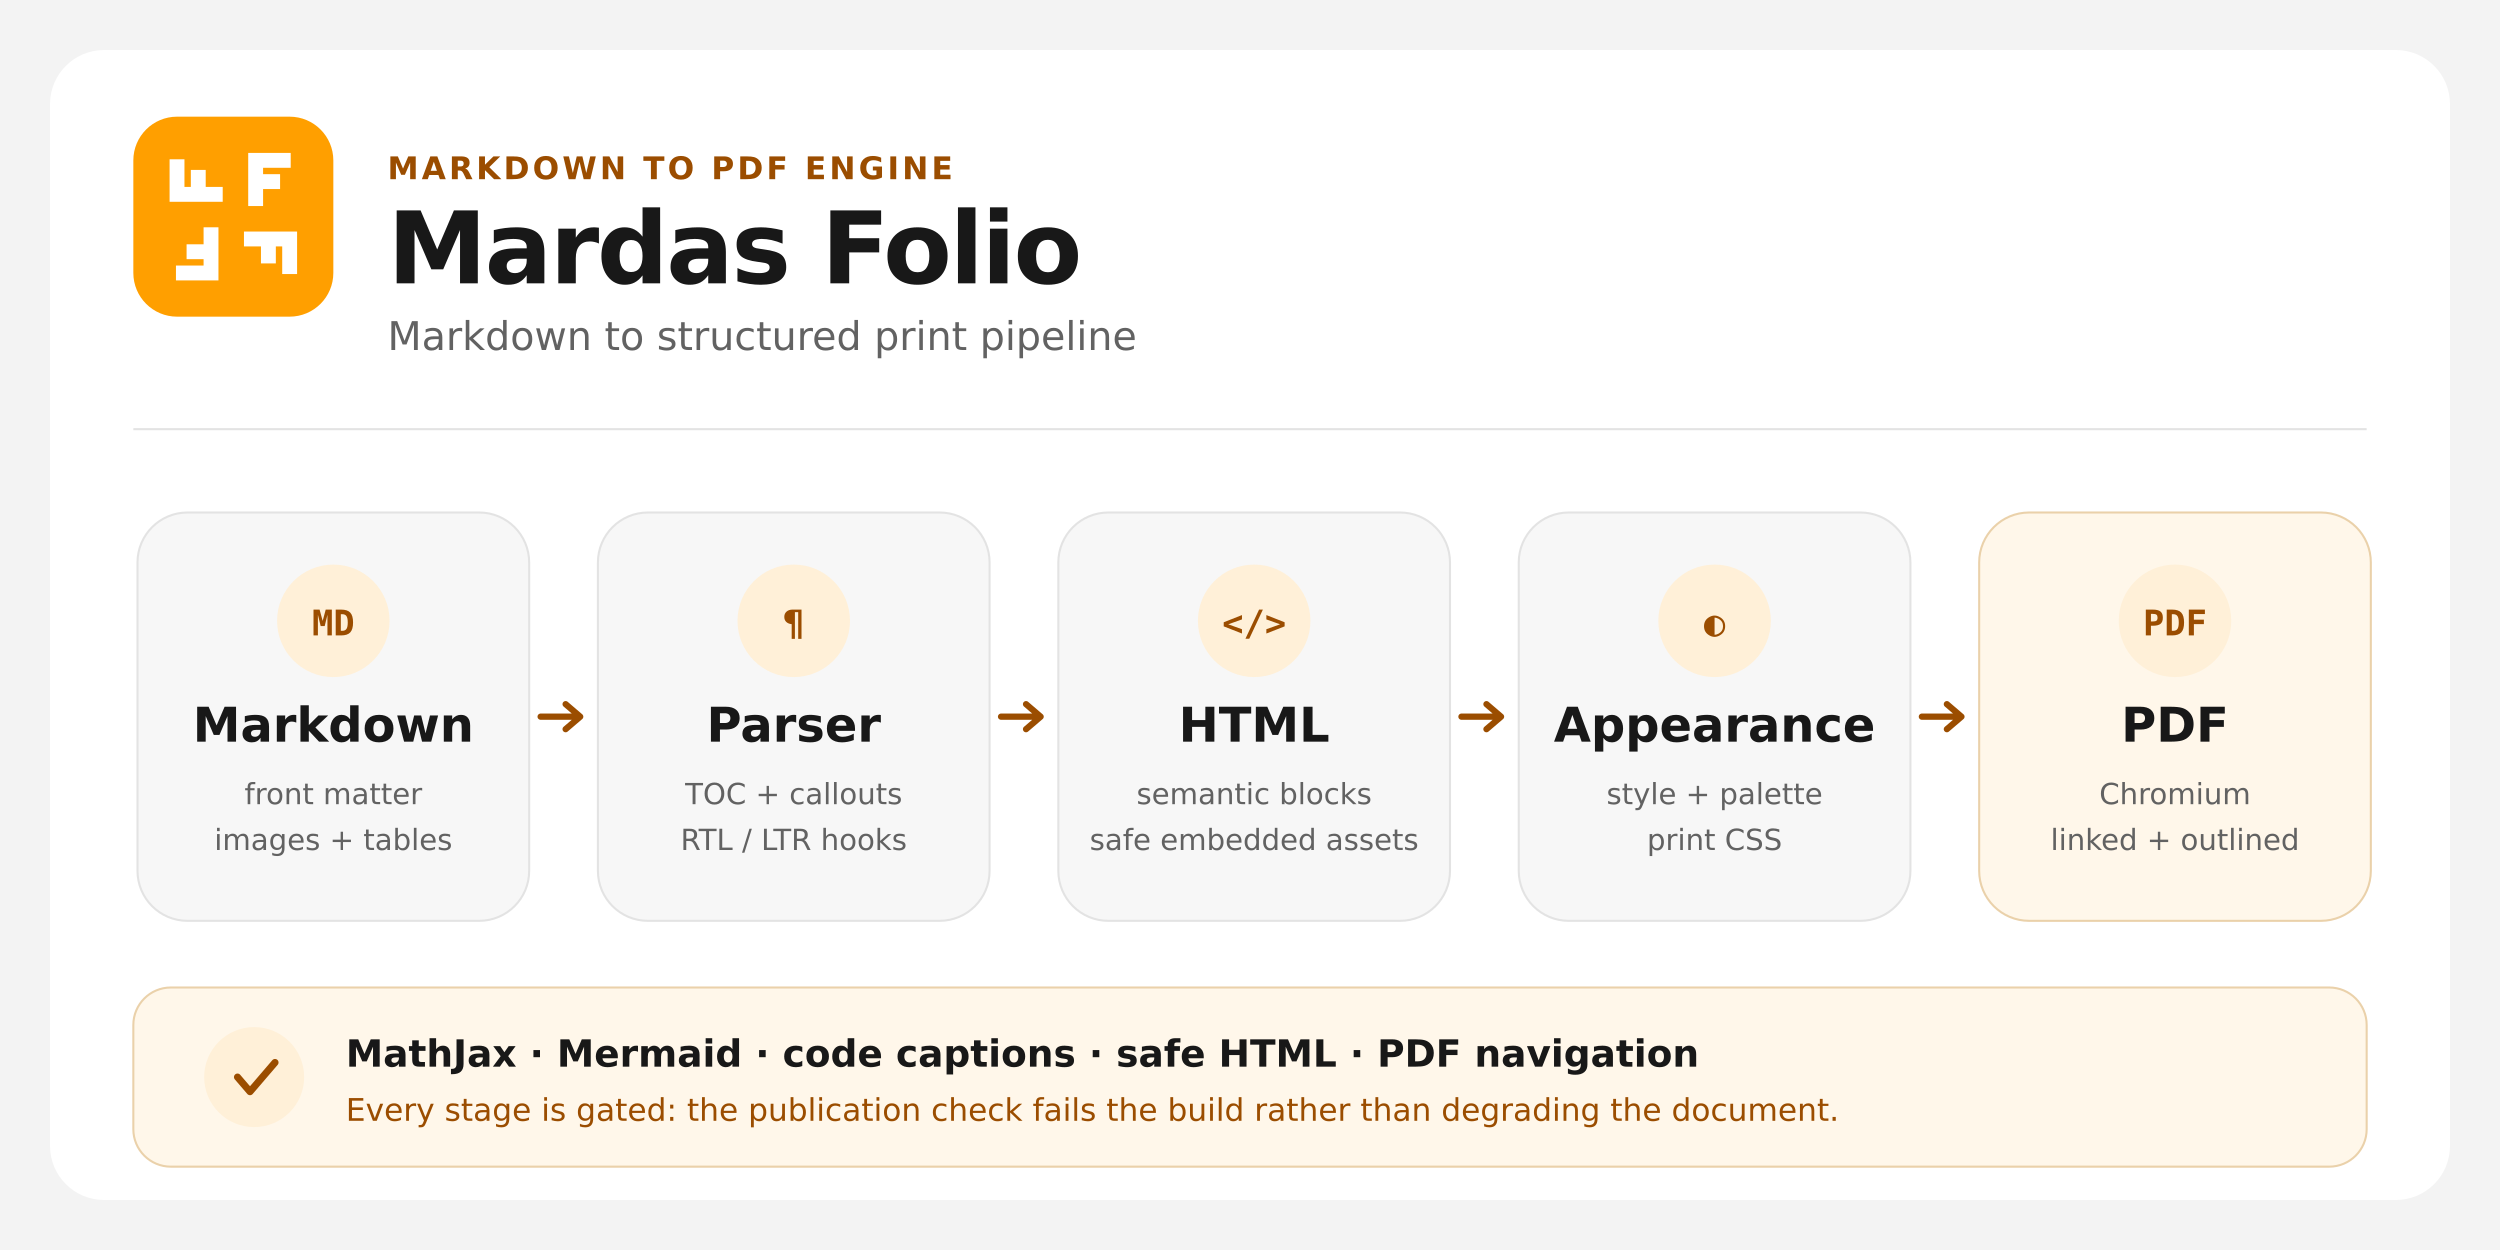
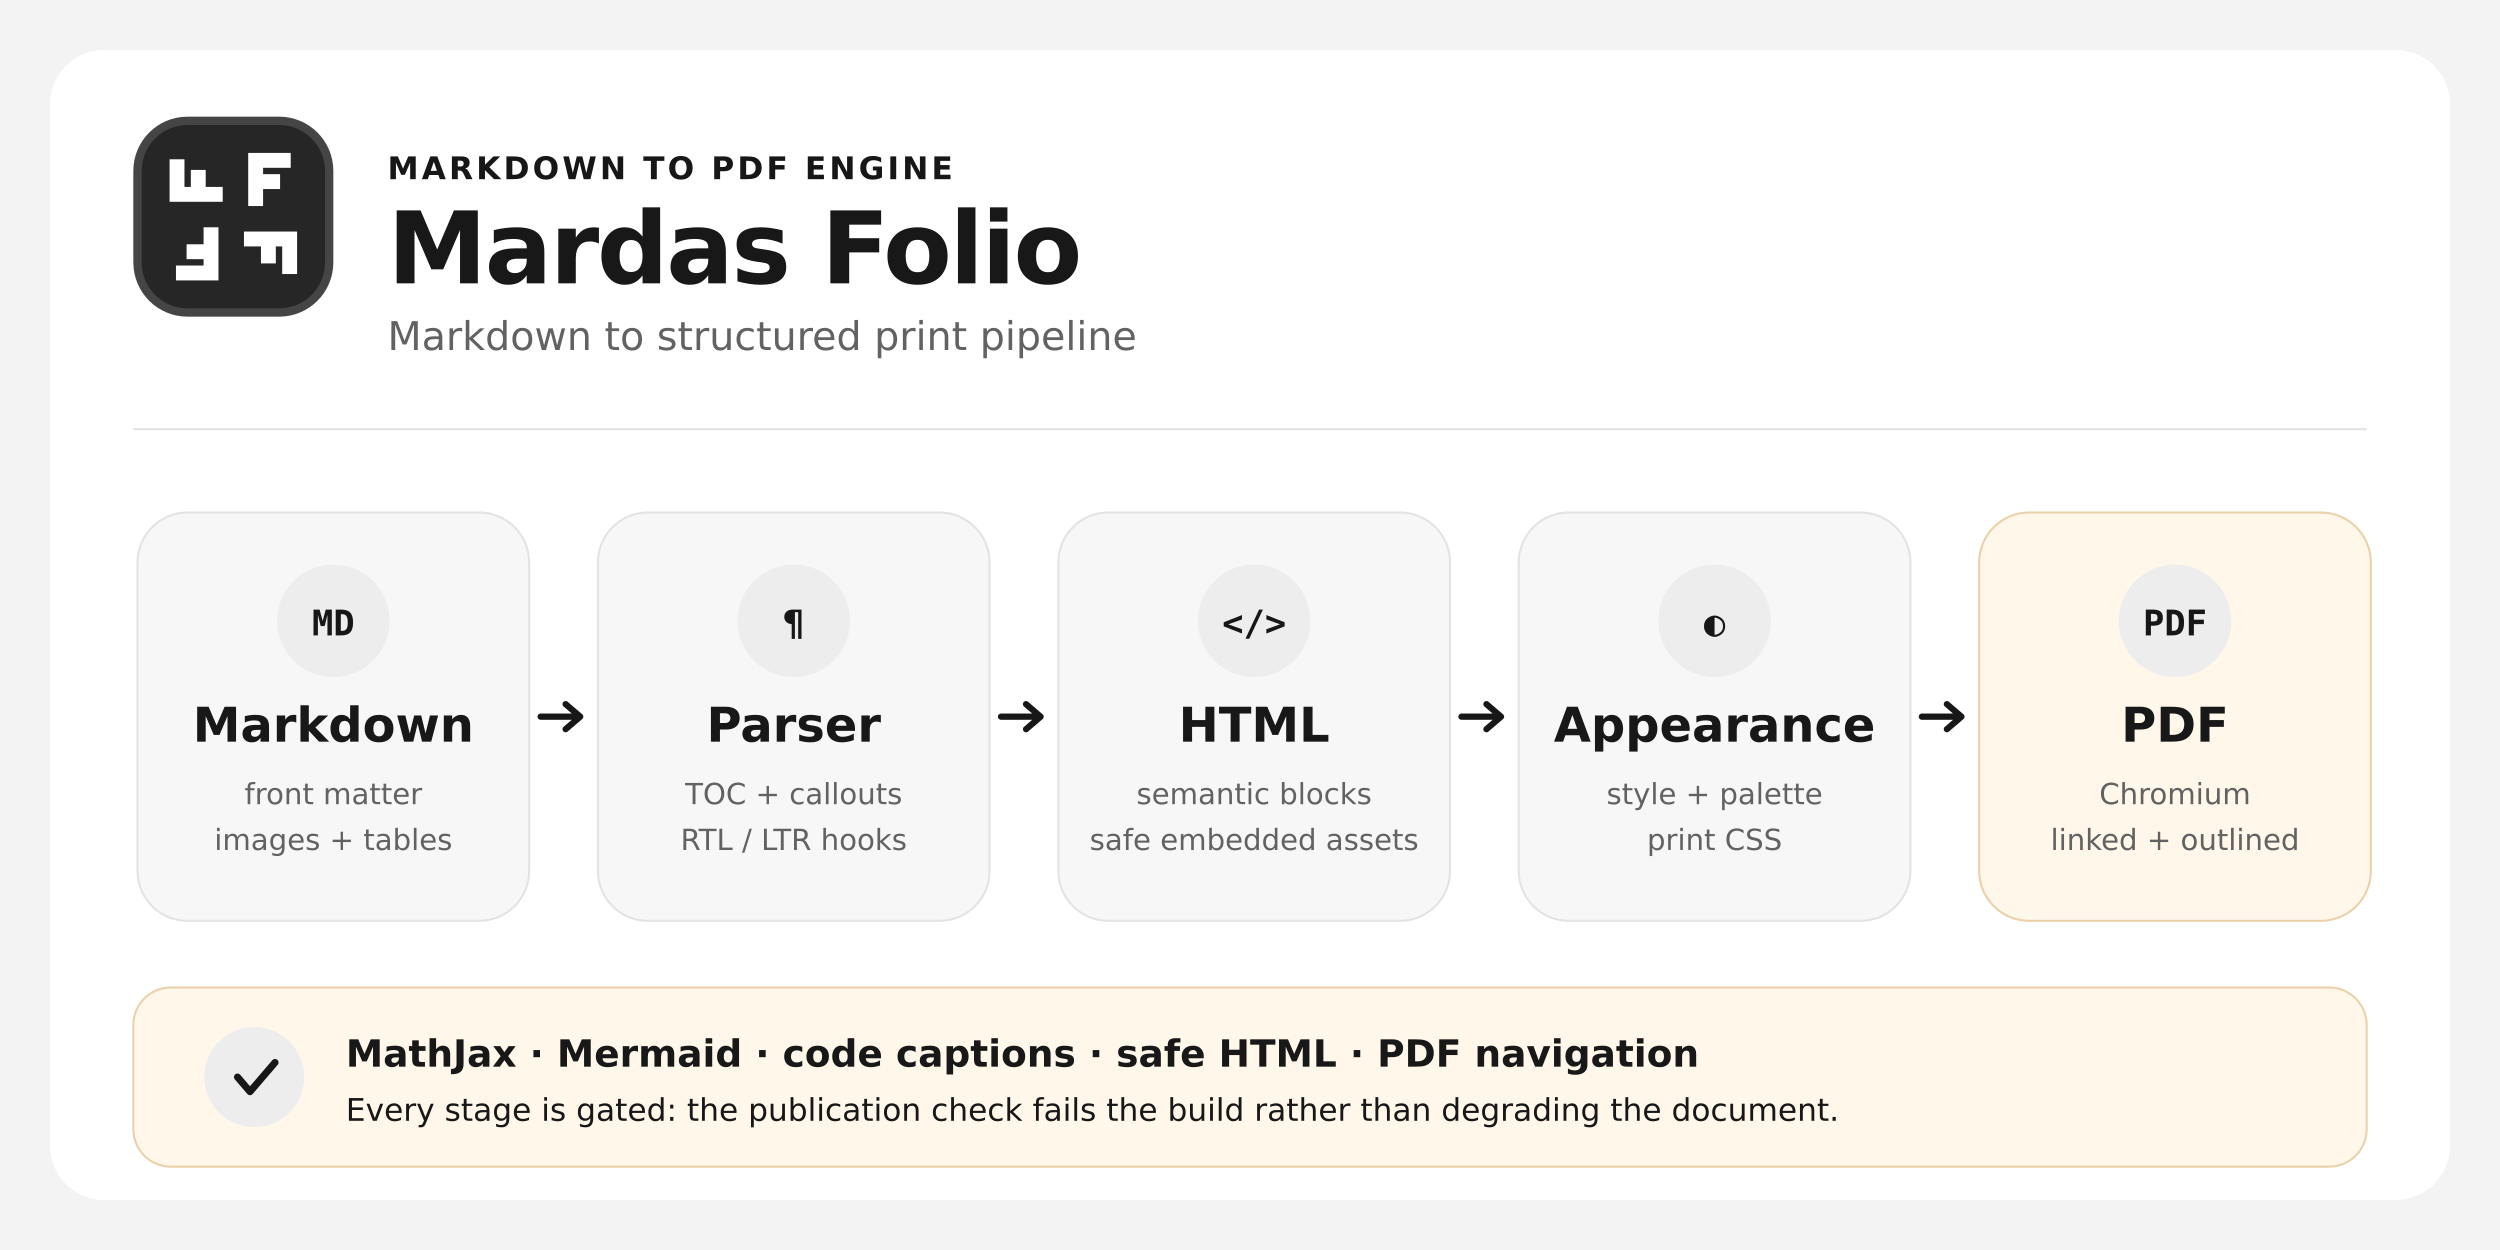
<svg xmlns="http://www.w3.org/2000/svg" width="1200" height="600" viewBox="0 0 1200 600">
  <rect width="1200" height="600" fill="#F3F3F3" />
  <rect x="24" y="24" width="1152" height="552" rx="26" fill="#FFFFFF" />
  <g transform="translate(64 56)">
-     <rect width="96" height="96" rx="21" fill="#FF9F00" />
+     <rect x="2" y="2" width="92" height="92" rx="24" fill="#262626" stroke="#454545" stroke-width="4" />
    <g transform="translate(48 48) scale(0.51)" fill="#FFFFFF">
      <g transform="rotate(0) translate(14 -60)">
        <path d="M0 0 H40 V14 H14 V20 H30 V34 H14 V50 H0 Z" />
      </g>
      <g transform="rotate(90) translate(14 -60)">
        <path d="M0 0 H40 V14 H14 V20 H30 V34 H14 V50 H0 Z" />
      </g>
      <g transform="rotate(180) translate(14 -60)">
        <path d="M0 0 H40 V14 H14 V20 H30 V34 H14 V50 H0 Z" />
      </g>
      <g transform="rotate(270) translate(14 -60)">
        <path d="M0 0 H40 V14 H14 V20 H30 V34 H14 V50 H0 Z" />
      </g>
    </g>
  </g>
-   <text x="186" y="86" font-family="Figtree,'DejaVu Sans',sans-serif" font-size="15" font-weight="700" letter-spacing="0.1em" fill="#9B4D00">MARKDOWN TO PDF ENGINE</text>
+   <text x="186" y="86" font-family="Figtree,'DejaVu Sans',sans-serif" font-size="15" font-weight="700" letter-spacing="0.1em" fill="#171717">MARKDOWN TO PDF ENGINE</text>
  <text x="186" y="136" font-family="Figtree,'DejaVu Sans',sans-serif" font-size="48" font-weight="700" letter-spacing="-1.1" fill="#181818">Mardas Folio</text>
  <text x="186" y="168" font-family="Figtree,'DejaVu Sans',sans-serif" font-size="19" fill="#626262">Markdown to structured print pipeline</text>
  <line x1="64" y1="206" x2="1136" y2="206" stroke="#E3E3E3" stroke-width="1" />
  <g transform="translate(66 246)">
    <rect width="188" height="196" rx="24" fill="#F7F7F7" stroke="#E3E3E3" />
-     <circle cx="94.0" cy="52" r="27" fill="#FFF0D8" />
-     <text x="94.0" y="59" text-anchor="middle" font-size="17" font-weight="700" font-family="'IBM Plex Mono','DejaVu Sans Mono',monospace" fill="#9B4D00">MD</text>
+     <circle cx="94.0" cy="52" r="27" fill="#EDEDED" />
+     <text x="94.0" y="59" text-anchor="middle" font-size="17" font-weight="700" font-family="'IBM Plex Mono','DejaVu Sans Mono',monospace" fill="#171717">MD</text>
    <text x="94.0" y="110" text-anchor="middle" font-size="23" font-weight="700" font-family="Figtree,'DejaVu Sans',sans-serif" fill="#181818">Markdown</text>
    <text x="94.0" y="140" text-anchor="middle" font-size="14" font-family="Figtree,'DejaVu Sans',sans-serif" fill="#626262">front matter</text>
    <text x="94.0" y="162" text-anchor="middle" font-size="14" font-family="Figtree,'DejaVu Sans',sans-serif" fill="#626262">images + tables</text>
  </g>
-   <path d="M259.5 344 H277.5 M271.5 338 L278.5 344 L271.5 350" stroke="#9B4D00" stroke-width="3" fill="none" stroke-linecap="round" stroke-linejoin="round" />
+   <path d="M259.5 344 H277.5 M271.5 338 L278.5 344 L271.5 350" stroke="#171717" stroke-width="3" fill="none" stroke-linecap="round" stroke-linejoin="round" />
  <g transform="translate(287 246)">
    <rect width="188" height="196" rx="24" fill="#F7F7F7" stroke="#E3E3E3" />
-     <circle cx="94.0" cy="52" r="27" fill="#FFF0D8" />
-     <text x="94.0" y="59" text-anchor="middle" font-size="17" font-weight="700" font-family="'IBM Plex Mono','DejaVu Sans Mono',monospace" fill="#9B4D00">¶</text>
+     <circle cx="94.0" cy="52" r="27" fill="#EDEDED" />
+     <text x="94.0" y="59" text-anchor="middle" font-size="17" font-weight="700" font-family="'IBM Plex Mono','DejaVu Sans Mono',monospace" fill="#171717">¶</text>
    <text x="94.0" y="110" text-anchor="middle" font-size="23" font-weight="700" font-family="Figtree,'DejaVu Sans',sans-serif" fill="#181818">Parser</text>
    <text x="94.0" y="140" text-anchor="middle" font-size="14" font-family="Figtree,'DejaVu Sans',sans-serif" fill="#626262">TOC + callouts</text>
    <text x="94.0" y="162" text-anchor="middle" font-size="14" font-family="Figtree,'DejaVu Sans',sans-serif" fill="#626262">RTL / LTR hooks</text>
  </g>
-   <path d="M480.5 344 H498.5 M492.5 338 L499.5 344 L492.5 350" stroke="#9B4D00" stroke-width="3" fill="none" stroke-linecap="round" stroke-linejoin="round" />
+   <path d="M480.5 344 H498.5 M492.5 338 L499.5 344 L492.5 350" stroke="#171717" stroke-width="3" fill="none" stroke-linecap="round" stroke-linejoin="round" />
  <g transform="translate(508 246)">
    <rect width="188" height="196" rx="24" fill="#F7F7F7" stroke="#E3E3E3" />
-     <circle cx="94.0" cy="52" r="27" fill="#FFF0D8" />
-     <text x="94.0" y="59" text-anchor="middle" font-size="17" font-weight="700" font-family="'IBM Plex Mono','DejaVu Sans Mono',monospace" fill="#9B4D00">&lt;/&gt;</text>
+     <circle cx="94.0" cy="52" r="27" fill="#EDEDED" />
+     <text x="94.0" y="59" text-anchor="middle" font-size="17" font-weight="700" font-family="'IBM Plex Mono','DejaVu Sans Mono',monospace" fill="#171717">&lt;/&gt;</text>
    <text x="94.0" y="110" text-anchor="middle" font-size="23" font-weight="700" font-family="Figtree,'DejaVu Sans',sans-serif" fill="#181818">HTML</text>
    <text x="94.0" y="140" text-anchor="middle" font-size="14" font-family="Figtree,'DejaVu Sans',sans-serif" fill="#626262">semantic blocks</text>
    <text x="94.0" y="162" text-anchor="middle" font-size="14" font-family="Figtree,'DejaVu Sans',sans-serif" fill="#626262">safe embedded assets</text>
  </g>
-   <path d="M701.5 344 H719.5 M713.5 338 L720.5 344 L713.5 350" stroke="#9B4D00" stroke-width="3" fill="none" stroke-linecap="round" stroke-linejoin="round" />
+   <path d="M701.5 344 H719.5 M713.5 338 L720.5 344 L713.5 350" stroke="#171717" stroke-width="3" fill="none" stroke-linecap="round" stroke-linejoin="round" />
  <g transform="translate(729 246)">
    <rect width="188" height="196" rx="24" fill="#F7F7F7" stroke="#E3E3E3" />
-     <circle cx="94.0" cy="52" r="27" fill="#FFF0D8" />
-     <text x="94.0" y="59" text-anchor="middle" font-size="17" font-weight="700" font-family="'IBM Plex Mono','DejaVu Sans Mono',monospace" fill="#9B4D00">◐</text>
+     <circle cx="94.0" cy="52" r="27" fill="#EDEDED" />
+     <text x="94.0" y="59" text-anchor="middle" font-size="17" font-weight="700" font-family="'IBM Plex Mono','DejaVu Sans Mono',monospace" fill="#171717">◐</text>
    <text x="94.0" y="110" text-anchor="middle" font-size="23" font-weight="700" font-family="Figtree,'DejaVu Sans',sans-serif" fill="#181818">Appearance</text>
    <text x="94.0" y="140" text-anchor="middle" font-size="14" font-family="Figtree,'DejaVu Sans',sans-serif" fill="#626262">style + palette</text>
    <text x="94.0" y="162" text-anchor="middle" font-size="14" font-family="Figtree,'DejaVu Sans',sans-serif" fill="#626262">print CSS</text>
  </g>
-   <path d="M922.5 344 H940.5 M934.5 338 L941.5 344 L934.5 350" stroke="#9B4D00" stroke-width="3" fill="none" stroke-linecap="round" stroke-linejoin="round" />
+   <path d="M922.5 344 H940.5 M934.5 338 L941.5 344 L934.5 350" stroke="#171717" stroke-width="3" fill="none" stroke-linecap="round" stroke-linejoin="round" />
  <g transform="translate(950 246)">
    <rect width="188" height="196" rx="24" fill="#FFF7EA" stroke="#EAD1AA" />
-     <circle cx="94.0" cy="52" r="27" fill="#FFF0D8" />
-     <text x="94.0" y="59" text-anchor="middle" font-size="17" font-weight="700" font-family="'IBM Plex Mono','DejaVu Sans Mono',monospace" fill="#9B4D00">PDF</text>
+     <circle cx="94.0" cy="52" r="27" fill="#EDEDED" />
+     <text x="94.0" y="59" text-anchor="middle" font-size="17" font-weight="700" font-family="'IBM Plex Mono','DejaVu Sans Mono',monospace" fill="#171717">PDF</text>
    <text x="94.0" y="110" text-anchor="middle" font-size="23" font-weight="700" font-family="Figtree,'DejaVu Sans',sans-serif" fill="#181818">PDF</text>
    <text x="94.0" y="140" text-anchor="middle" font-size="14" font-family="Figtree,'DejaVu Sans',sans-serif" fill="#626262">Chromium</text>
    <text x="94.0" y="162" text-anchor="middle" font-size="14" font-family="Figtree,'DejaVu Sans',sans-serif" fill="#626262">linked + outlined</text>
  </g>
  <g transform="translate(64 474)">
    <rect width="1072" height="86" rx="18" fill="#FFF7EA" stroke="#EAD1AA" />
-     <circle cx="58" cy="43" r="24" fill="#FFF0D8" />
-     <path d="M50 43 l6 7 12 -14" stroke="#9B4D00" stroke-width="3.4" fill="none" stroke-linecap="round" stroke-linejoin="round" />
+     <circle cx="58" cy="43" r="24" fill="#EDEDED" />
+     <path d="M50 43 l6 7 12 -14" stroke="#171717" stroke-width="3.4" fill="none" stroke-linecap="round" stroke-linejoin="round" />
    <text x="102" y="38" font-family="Figtree,'DejaVu Sans',sans-serif" font-size="18" font-weight="700" fill="#181818">MathJax · Mermaid · code captions · safe HTML · PDF navigation</text>
-     <text x="102" y="64" font-family="Figtree,'DejaVu Sans',sans-serif" font-size="15" fill="#9B4D00">Every stage is gated: the publication check fails the build rather than degrading the document.</text>
+     <text x="102" y="64" font-family="Figtree,'DejaVu Sans',sans-serif" font-size="15" fill="#171717">Every stage is gated: the publication check fails the build rather than degrading the document.</text>
  </g>
</svg>
